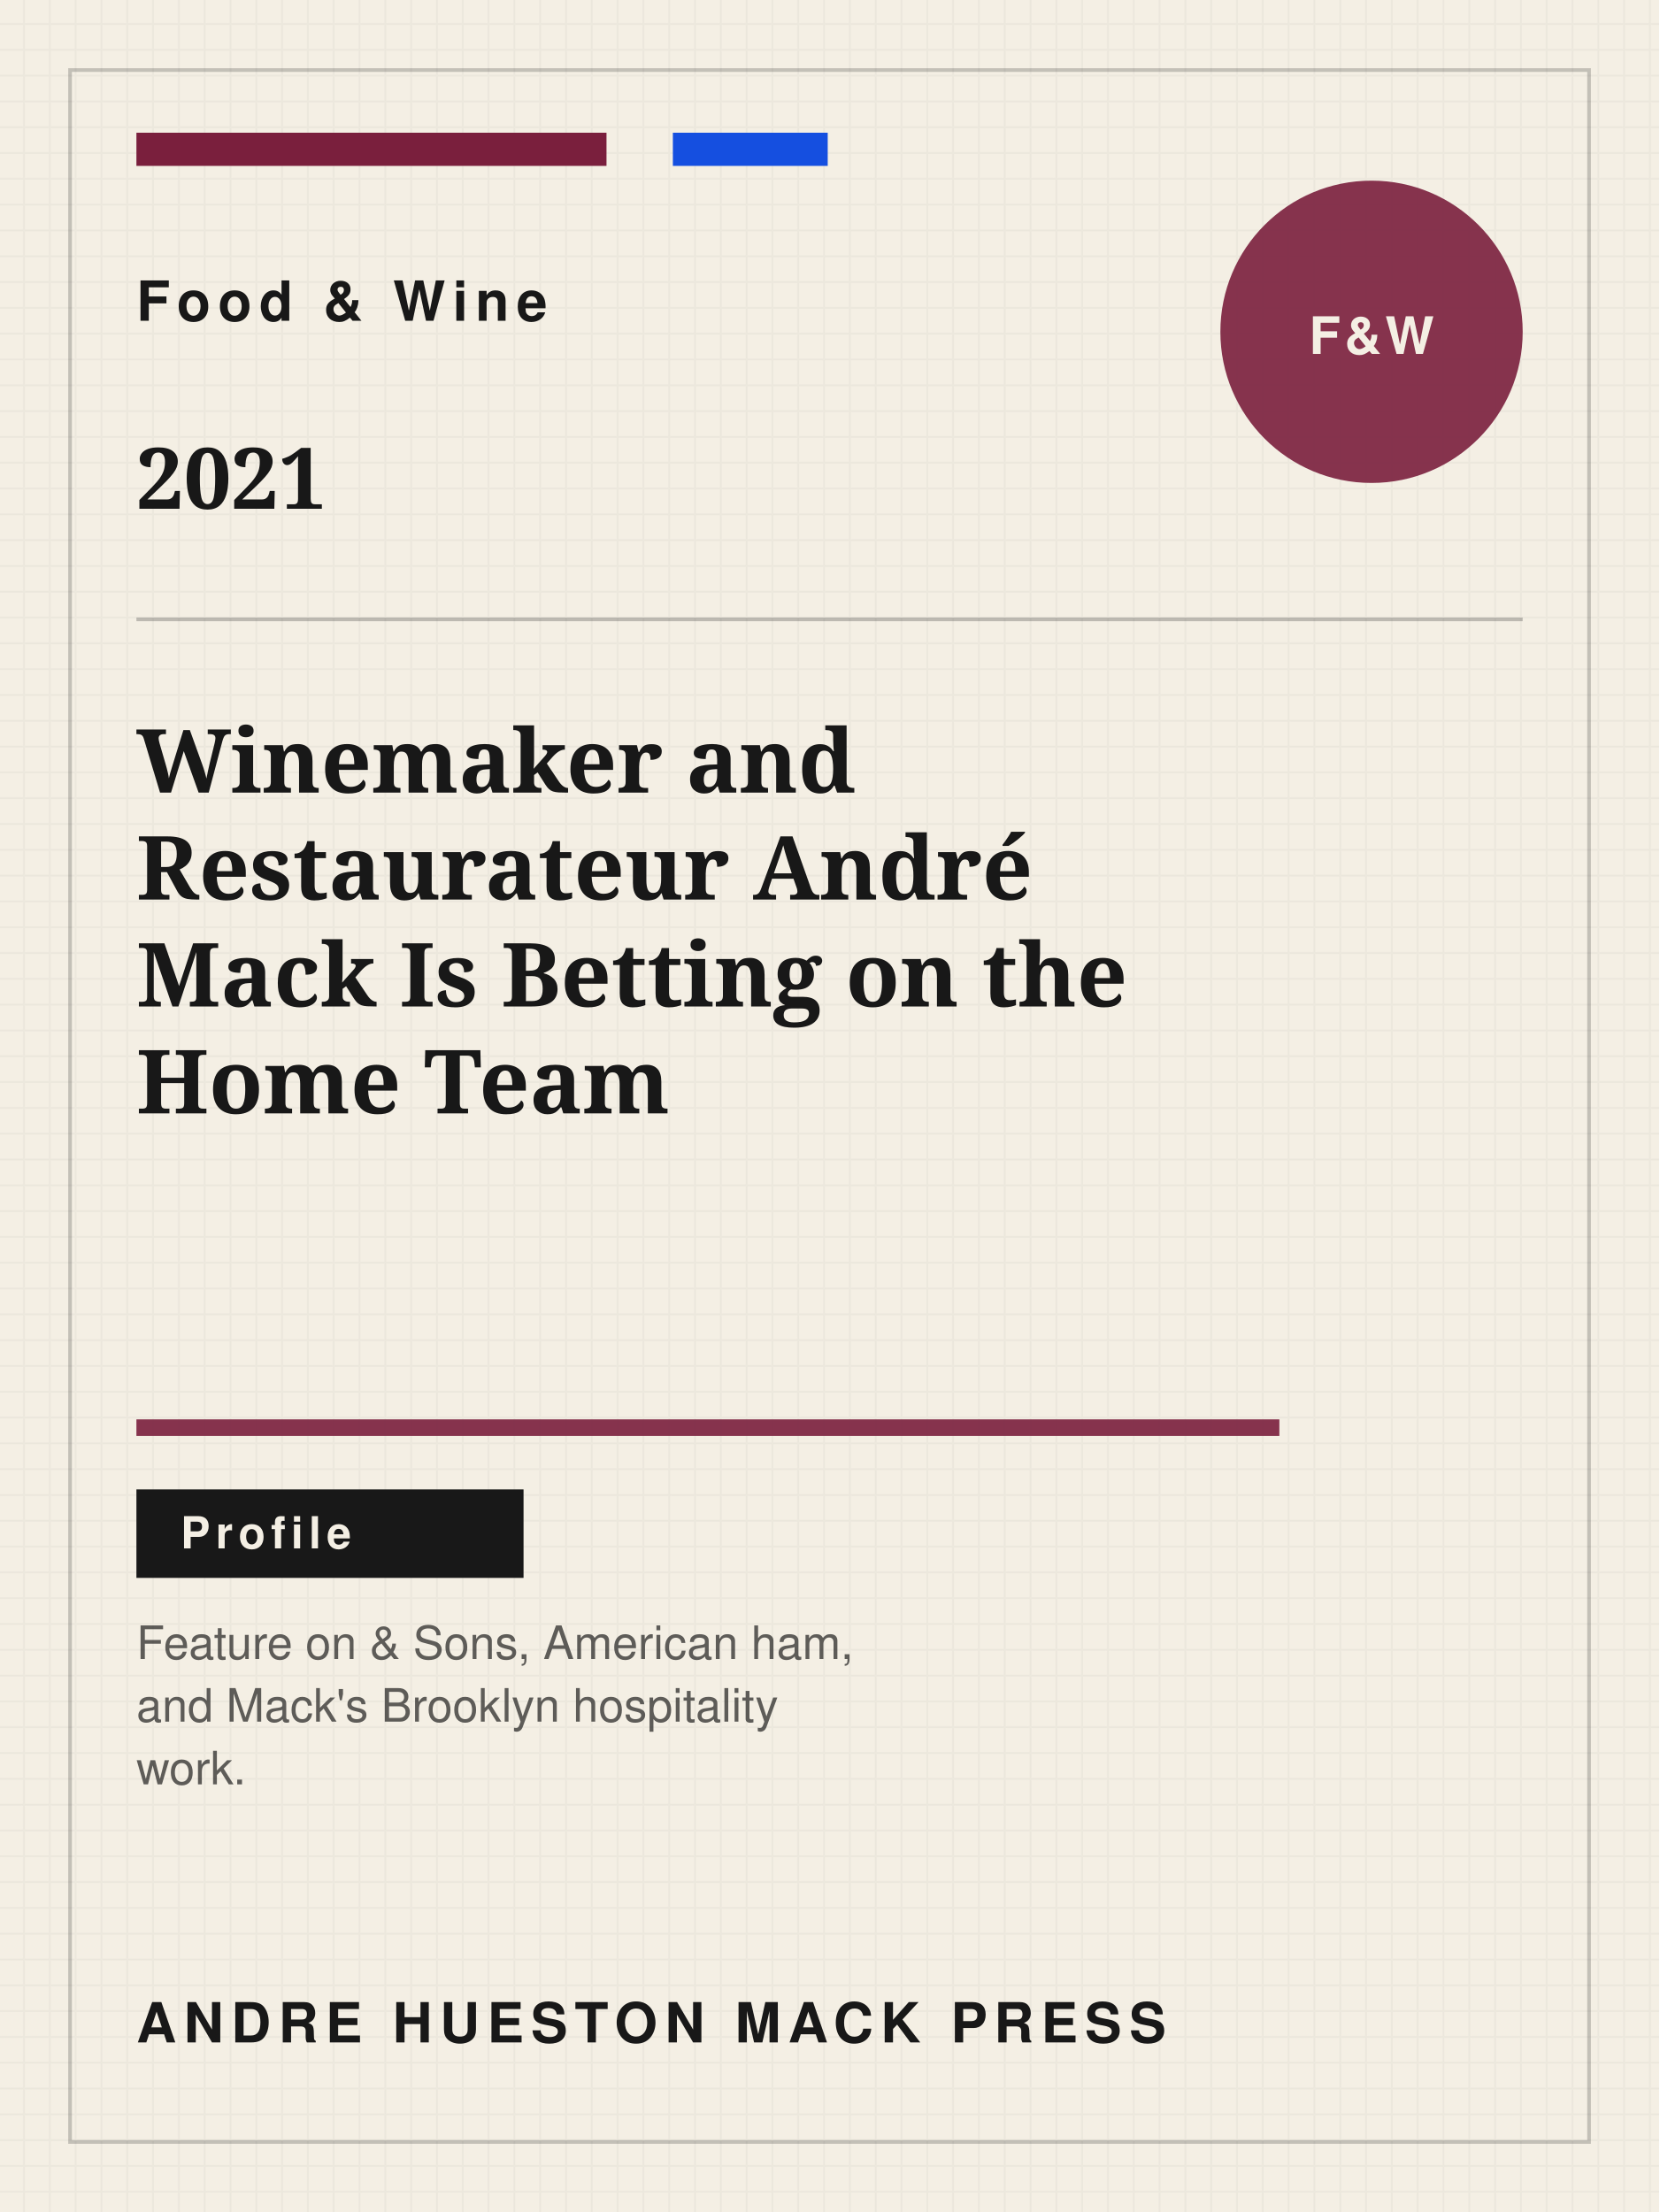
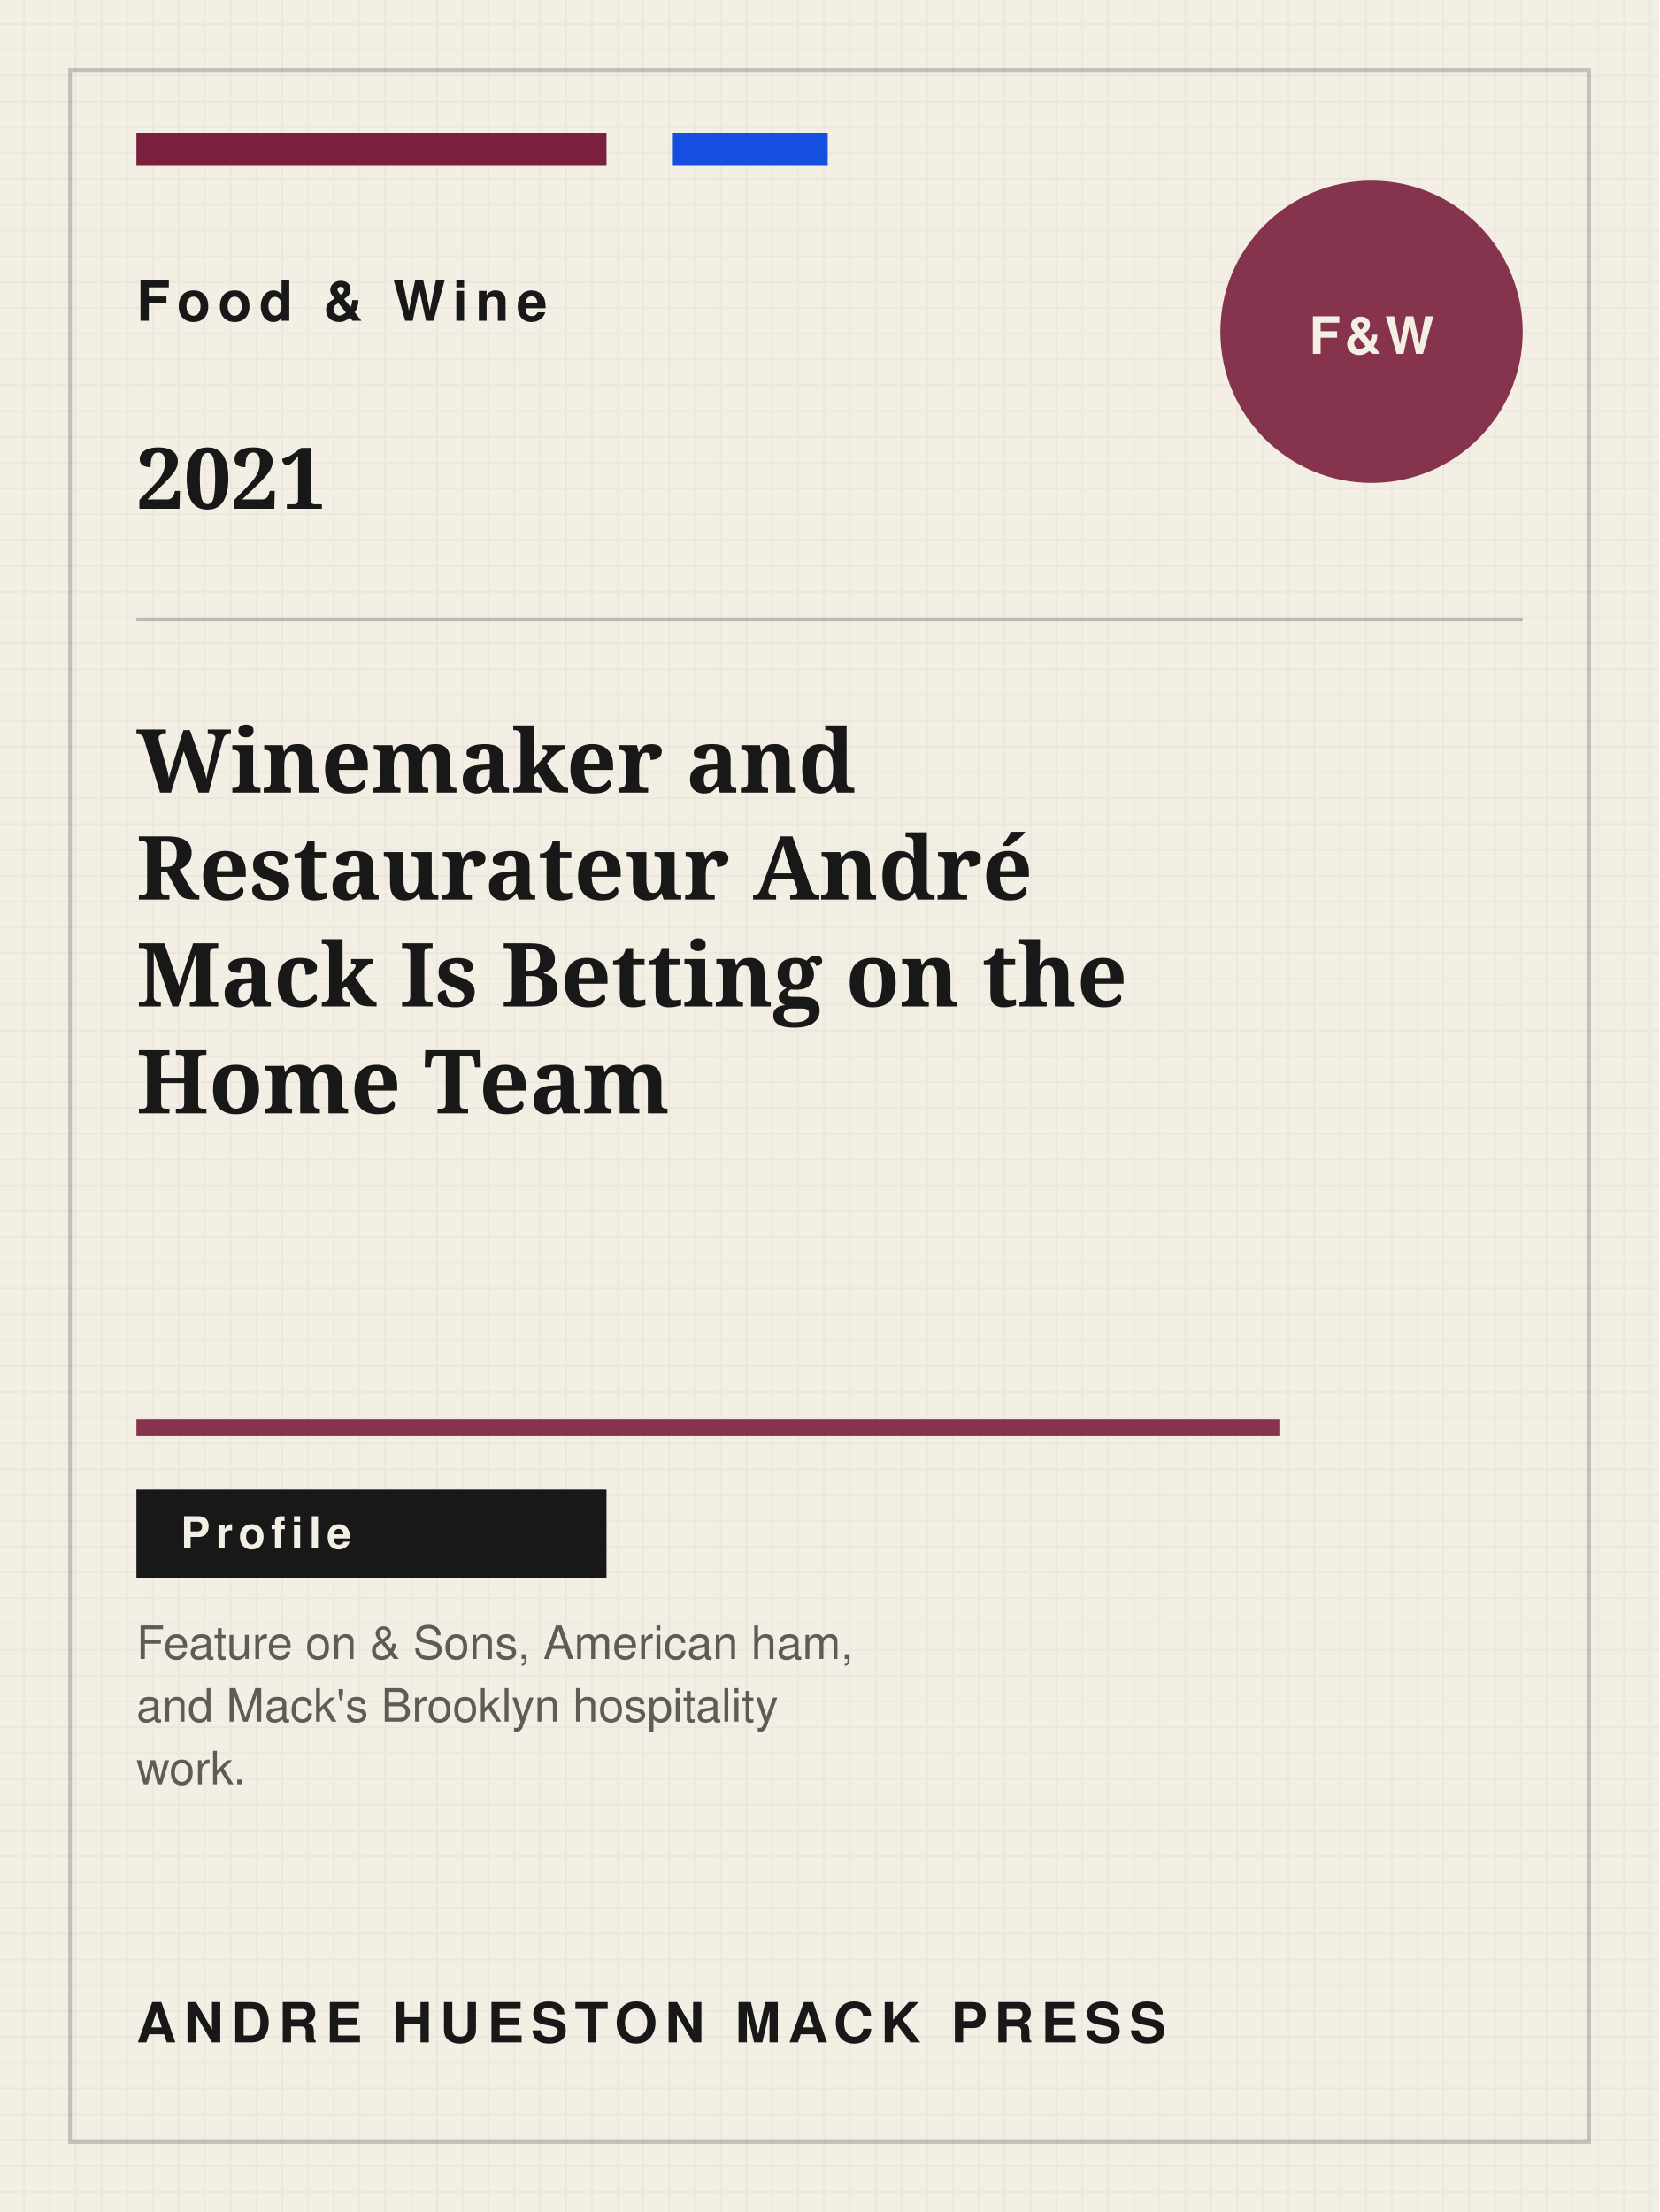
<svg xmlns="http://www.w3.org/2000/svg" width="900" height="1200" viewBox="0 0 900 1200" role="img" aria-label="Food &amp; Wine 2021 Winemaker and Restaurateur André Mack Is Betting on the Home Team">
  <defs>
    <pattern id="grain" width="14" height="14" patternUnits="userSpaceOnUse">
      <path d="M0 13h14M13 0v14" stroke="#181818" stroke-opacity=".035" />
    </pattern>
-     <style>
-       .source{font:700 30px Helvetica,Arial,sans-serif;letter-spacing:4px;text-transform:uppercase;fill:#181818}
-       .year{font:700 46px Georgia,serif;fill:#181818}
-       .title{font:700 48px Georgia,serif;fill:#181818}
-       .note{font:400 25px Helvetica,Arial,sans-serif;fill:#181818;opacity:.68}
-       .tag{font:700 24px Helvetica,Arial,sans-serif;letter-spacing:3px;text-transform:uppercase;fill:#f4efe4}
-       .mono{font:700 28px Helvetica,Arial,sans-serif;letter-spacing:2px;fill:#f4efe4}
-     </style>
+     <style>.source{font:700 30px Helvetica,Arial,sans-serif;letter-spacing:4px;text-transform:uppercase;fill:#181818}.year{font:700 46px Georgia,serif;fill:#181818}.title{font:700 48px Georgia,serif;fill:#181818}.note{font:400 25px Helvetica,Arial,sans-serif;fill:#181818;opacity:.68}.tag{font:700 24px Helvetica,Arial,sans-serif;letter-spacing:3px;text-transform:uppercase;fill:#f4efe4}.mono{font:700 28px Helvetica,Arial,sans-serif;letter-spacing:2px;fill:#f4efe4}</style>
  </defs>
  <rect width="900" height="1200" fill="#f4efe4" />
  <rect width="900" height="1200" fill="url(#grain)" />
  <rect x="38" y="38" width="824" height="1124" fill="none" stroke="#181818" stroke-opacity=".22" stroke-width="2" />
  <rect x="74" y="72" width="255" height="18" fill="#7a1f3d" />
  <rect x="365" y="72" width="84" height="18" fill="#154fe0" />
  <circle cx="744" cy="180" r="82" fill="#7a1f3d" opacity=".9" />
  <text x="744" y="192" text-anchor="middle" class="mono">F&amp;W</text>
  <text x="74" y="174" class="source">Food &amp; Wine</text>
  <text x="74" y="276" class="year">2021</text>
  <line x1="74" y1="336" x2="826" y2="336" stroke="#181818" stroke-opacity=".25" stroke-width="2" />
  <text x="74" y="430" class="title">Winemaker and</text>
  <text x="74" y="488" class="title">Restaurateur André</text>
  <text x="74" y="546" class="title">Mack Is Betting on the</text>
  <text x="74" y="604" class="title">Home Team</text>
  <rect x="74" y="770" width="620" height="9" fill="#7a1f3d" opacity=".9" />
-   <rect x="74" y="808" width="210" height="48" fill="#181818" />
+   <rect x="74" y="808" width="255" height="48" fill="#181818" />
  <text x="98" y="840" class="tag">Profile</text>
  <text x="74" y="900" class="note">Feature on &amp; Sons, American ham,</text>
  <text x="74" y="934" class="note">and Mack's Brooklyn hospitality</text>
  <text x="74" y="968" class="note">work.</text>
  <text x="74" y="1108" class="source">ANDRE HUESTON MACK PRESS</text>
</svg>
